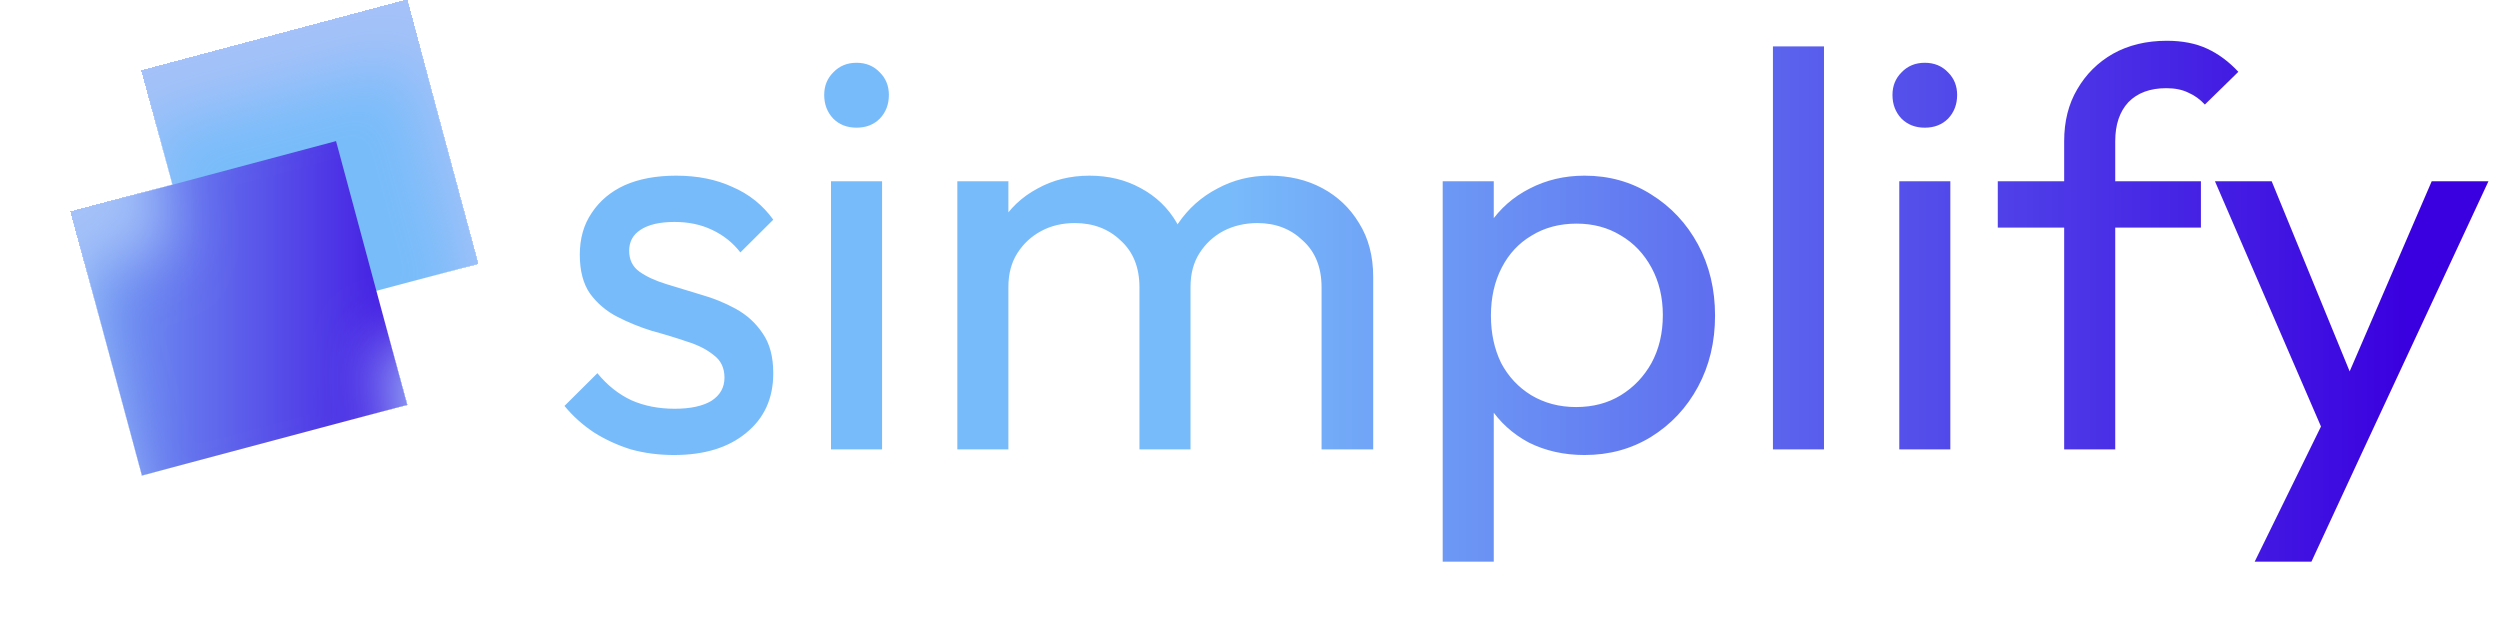
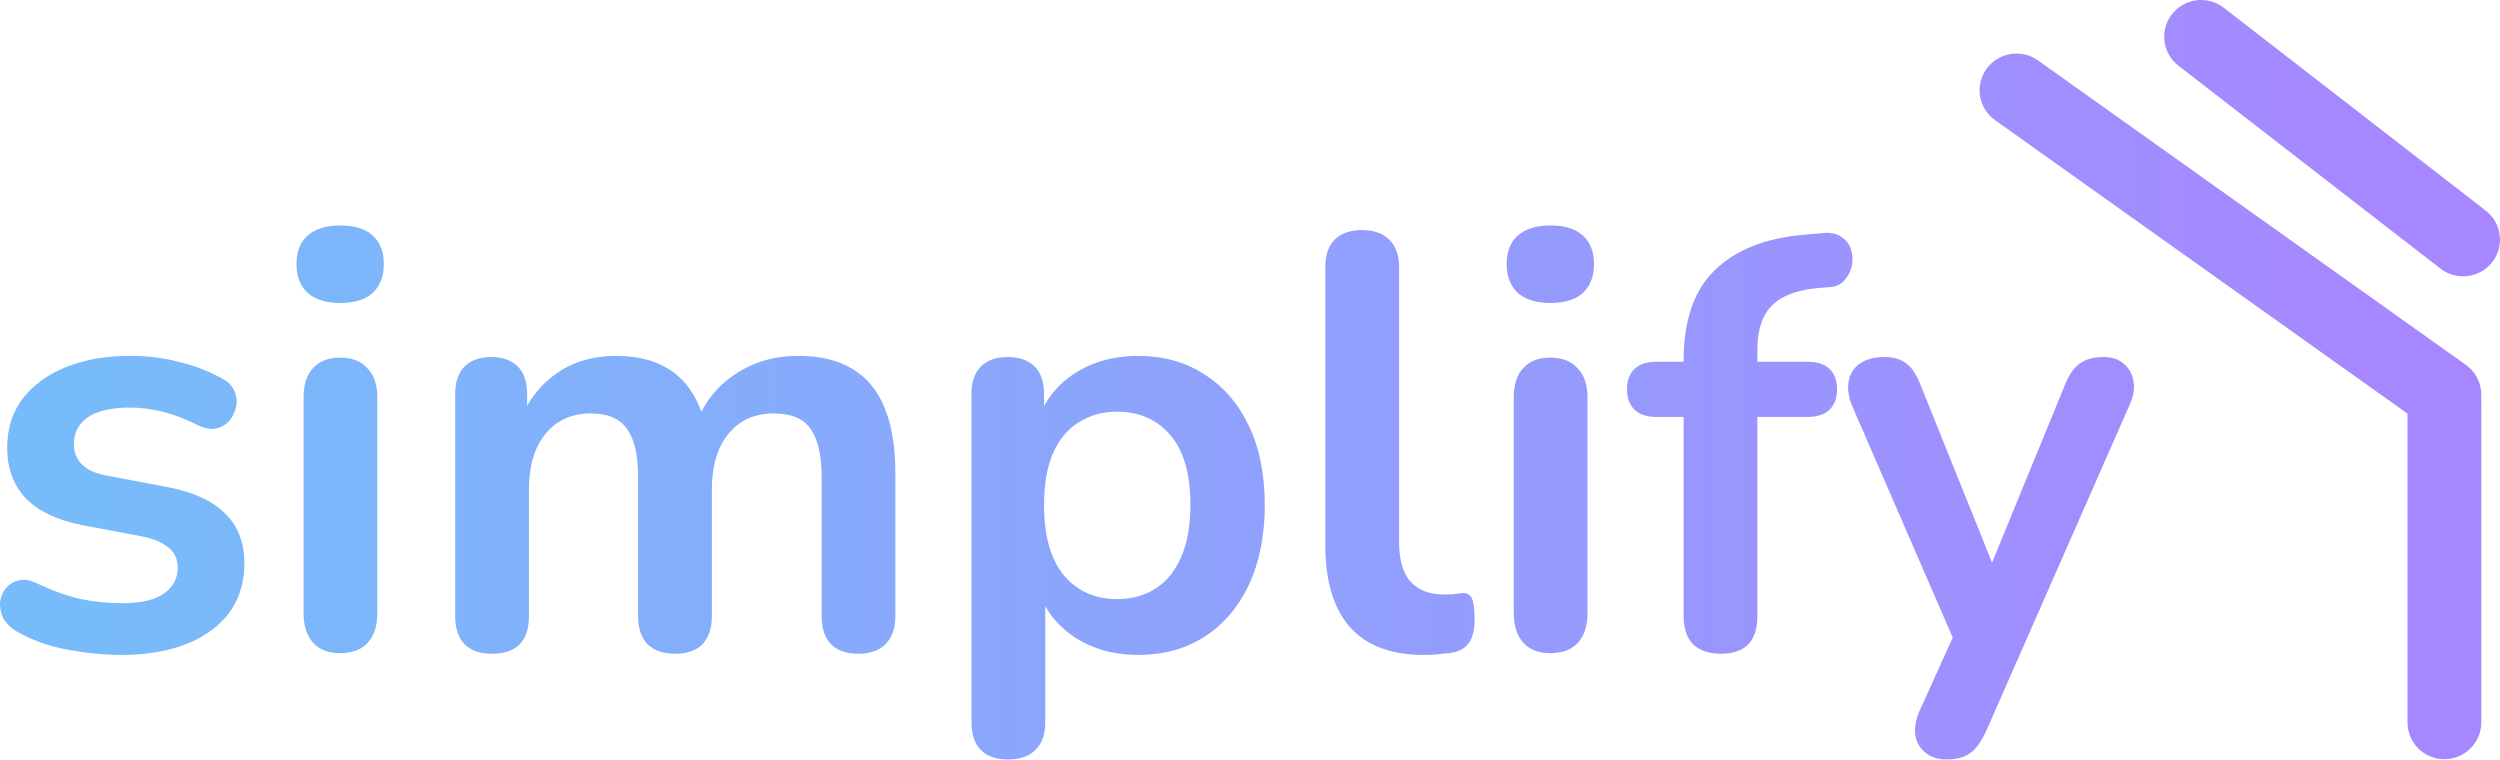
- <svg xmlns="http://www.w3.org/2000/svg" width="162" height="40" viewBox="0 0 162 40" fill="none">
-   <g filter="url(#filter0_i_1323_1125)">
-     <path d="M26.371 0L30.974 17.089L13.795 21.668L9.191 4.579L26.371 0Z" fill="#78BCFA" />
-     <path d="M21.775 9.143L26.379 26.232L9.199 30.811L4.596 13.722L21.775 9.143Z" fill="url(#paint0_linear_1323_1125)" />
-   </g>
-   <path d="M43.674 29.485C42.694 29.485 41.762 29.364 40.88 29.12C40.022 28.852 39.225 28.486 38.49 28.023C37.755 27.535 37.118 26.962 36.578 26.304L38.711 24.183C39.348 24.963 40.083 25.548 40.917 25.938C41.75 26.304 42.681 26.487 43.711 26.487C44.74 26.487 45.537 26.316 46.101 25.975C46.664 25.609 46.946 25.109 46.946 24.475C46.946 23.841 46.714 23.354 46.248 23.012C45.807 22.647 45.231 22.354 44.52 22.135C43.809 21.891 43.049 21.659 42.24 21.44C41.456 21.196 40.708 20.891 39.998 20.526C39.287 20.16 38.699 19.66 38.233 19.026C37.792 18.392 37.571 17.551 37.571 16.503C37.571 15.454 37.828 14.552 38.343 13.796C38.858 13.016 39.569 12.419 40.475 12.004C41.407 11.59 42.522 11.383 43.821 11.383C45.194 11.383 46.407 11.627 47.461 12.114C48.54 12.577 49.422 13.284 50.108 14.235L47.976 16.356C47.486 15.723 46.873 15.235 46.138 14.893C45.427 14.552 44.618 14.382 43.711 14.382C42.755 14.382 42.02 14.552 41.505 14.893C41.015 15.21 40.77 15.662 40.77 16.247C40.77 16.832 40.99 17.283 41.431 17.6C41.873 17.917 42.449 18.185 43.159 18.404C43.895 18.624 44.655 18.855 45.439 19.099C46.223 19.319 46.971 19.623 47.682 20.014C48.392 20.404 48.968 20.928 49.41 21.586C49.875 22.244 50.108 23.11 50.108 24.183C50.108 25.816 49.52 27.108 48.343 28.059C47.191 29.01 45.635 29.485 43.674 29.485ZM53.849 29.12V11.748H57.158V29.12H53.849ZM55.504 8.274C54.891 8.274 54.389 8.079 53.997 7.689C53.604 7.274 53.408 6.762 53.408 6.153C53.408 5.568 53.604 5.08 53.997 4.69C54.389 4.276 54.891 4.068 55.504 4.068C56.117 4.068 56.619 4.276 57.011 4.69C57.404 5.08 57.6 5.568 57.6 6.153C57.6 6.762 57.404 7.274 57.011 7.689C56.619 8.079 56.117 8.274 55.504 8.274ZM62.035 29.12V11.748H65.344V29.12H62.035ZM73.837 29.12V18.624C73.837 17.332 73.432 16.32 72.623 15.588C71.839 14.833 70.846 14.455 69.645 14.455C68.836 14.455 68.113 14.625 67.476 14.967C66.839 15.308 66.324 15.783 65.932 16.393C65.54 17.003 65.344 17.734 65.344 18.587L63.983 17.929C63.983 16.612 64.265 15.466 64.829 14.491C65.417 13.516 66.214 12.76 67.219 12.224C68.224 11.663 69.351 11.383 70.601 11.383C71.827 11.383 72.93 11.651 73.91 12.187C74.915 12.724 75.7 13.479 76.263 14.455C76.851 15.43 77.146 16.588 77.146 17.929V29.12H73.837ZM85.638 29.12V18.624C85.638 17.332 85.234 16.32 84.425 15.588C83.641 14.833 82.66 14.455 81.484 14.455C80.675 14.455 79.94 14.625 79.278 14.967C78.641 15.308 78.126 15.783 77.734 16.393C77.342 17.003 77.146 17.734 77.146 18.587L75.27 17.929C75.344 16.588 75.7 15.442 76.337 14.491C76.999 13.516 77.844 12.76 78.874 12.224C79.903 11.663 81.031 11.383 82.256 11.383C83.531 11.383 84.67 11.651 85.675 12.187C86.68 12.724 87.477 13.479 88.065 14.455C88.678 15.43 88.984 16.6 88.984 17.965V29.12H85.638ZM102.678 29.485C101.355 29.485 100.154 29.217 99.075 28.681C98.021 28.12 97.176 27.352 96.538 26.377C95.901 25.402 95.546 24.292 95.472 23.049V17.819C95.546 16.551 95.901 15.442 96.538 14.491C97.2 13.516 98.058 12.76 99.112 12.224C100.191 11.663 101.379 11.383 102.678 11.383C104.272 11.383 105.705 11.785 106.98 12.589C108.279 13.394 109.296 14.479 110.032 15.844C110.767 17.21 111.135 18.746 111.135 20.452C111.135 22.159 110.767 23.695 110.032 25.06C109.296 26.426 108.279 27.511 106.98 28.315C105.705 29.095 104.272 29.485 102.678 29.485ZM102.127 26.377C103.23 26.377 104.198 26.121 105.031 25.609C105.865 25.097 106.527 24.402 107.017 23.524C107.507 22.622 107.752 21.586 107.752 20.416C107.752 19.27 107.507 18.246 107.017 17.344C106.527 16.442 105.865 15.747 105.031 15.259C104.198 14.747 103.242 14.491 102.164 14.491C101.061 14.491 100.093 14.747 99.259 15.259C98.426 15.747 97.776 16.442 97.311 17.344C96.845 18.246 96.612 19.282 96.612 20.452C96.612 21.598 96.833 22.622 97.274 23.524C97.74 24.402 98.389 25.097 99.222 25.609C100.08 26.121 101.048 26.377 102.127 26.377ZM93.487 36.398V11.748H96.796V16.32L96.171 20.526L96.796 24.768V36.398H93.487ZM114.886 29.12V3.008H118.195V29.12H114.886ZM123.073 29.12V11.748H126.382V29.12H123.073ZM124.727 8.274C124.115 8.274 123.612 8.079 123.22 7.689C122.828 7.274 122.632 6.762 122.632 6.153C122.632 5.568 122.828 5.08 123.22 4.69C123.612 4.276 124.115 4.068 124.727 4.068C125.34 4.068 125.843 4.276 126.235 4.69C126.627 5.08 126.823 5.568 126.823 6.153C126.823 6.762 126.627 7.274 126.235 7.689C125.843 8.079 125.34 8.274 124.727 8.274ZM133.758 29.12V9.152C133.758 7.86 134.041 6.738 134.604 5.787C135.168 4.812 135.94 4.044 136.92 3.483C137.925 2.922 139.089 2.642 140.413 2.642C141.418 2.642 142.288 2.813 143.023 3.154C143.758 3.495 144.433 3.995 145.045 4.654L142.876 6.775C142.558 6.433 142.203 6.177 141.81 6.007C141.418 5.812 140.94 5.714 140.376 5.714C139.322 5.714 138.501 6.019 137.913 6.628C137.35 7.238 137.067 8.079 137.067 9.152V29.12H133.758ZM129.456 14.747V11.748H142.619V14.747H129.456ZM151.104 29.266L143.53 11.748H147.206L152.831 25.463H151.655L157.574 11.748H161.251L153.089 29.266H151.104ZM146.103 36.398L151.251 25.901L153.089 29.266L149.78 36.398H146.103Z" fill="url(#paint1_linear_1323_1125)" />
+ <svg xmlns="http://www.w3.org/2000/svg" width="158" height="48" viewBox="0 0 158 48" fill="none">
+   <path d="M137.27 0.896C138.06 -0.116 139.525 -0.298 140.541 0.489L157.1 13.312C158.116 14.099 158.299 15.557 157.509 16.569C156.719 17.58 155.254 17.762 154.238 16.976L137.679 4.153C136.662 3.366 136.479 1.908 137.27 0.896Z" fill="url(#paint0_linear_1434_4352)" />
+   <path d="M152.155 26.141L126.086 7.593C125.039 6.847 124.796 5.398 125.545 4.355C126.293 3.312 127.749 3.071 128.797 3.816L155.841 23.059C156.538 23.555 156.878 24.361 156.808 25.152C156.814 25.219 156.817 25.287 156.817 25.355V45.661C156.817 46.943 155.773 47.981 154.486 47.981C153.199 47.981 152.155 46.943 152.155 45.661V26.141Z" fill="url(#paint1_linear_1434_4352)" />
+   <path d="M4.257 41.056C5.45 41.279 6.582 41.391 7.651 41.391C10.013 41.391 11.902 40.883 13.32 39.868C14.737 38.829 15.445 37.405 15.445 35.598C15.445 34.261 15.023 33.197 14.177 32.405C13.357 31.613 12.139 31.068 10.523 30.771L6.793 30.066C6.072 29.942 5.537 29.707 5.189 29.36C4.841 29.014 4.667 28.58 4.667 28.061C4.667 27.367 4.953 26.811 5.525 26.39C6.122 25.969 7.029 25.758 8.247 25.758C8.894 25.758 9.565 25.845 10.261 26.018C10.982 26.192 11.728 26.476 12.499 26.872C12.922 27.07 13.295 27.145 13.618 27.095C13.966 27.021 14.252 26.86 14.476 26.613C14.7 26.34 14.849 26.043 14.923 25.721C14.998 25.375 14.96 25.041 14.811 24.719C14.687 24.397 14.438 24.137 14.066 23.939C13.17 23.444 12.238 23.085 11.268 22.862C10.324 22.615 9.304 22.491 8.21 22.491C6.694 22.491 5.351 22.726 4.182 23.196C3.014 23.667 2.094 24.335 1.423 25.201C0.776 26.068 0.453 27.095 0.453 28.283C0.453 29.595 0.851 30.672 1.646 31.514C2.467 32.331 3.648 32.888 5.189 33.185L8.919 33.89C9.69 34.039 10.261 34.274 10.634 34.596C11.032 34.893 11.231 35.326 11.231 35.895C11.231 36.564 10.933 37.108 10.336 37.529C9.764 37.925 8.881 38.123 7.688 38.123C6.843 38.123 5.985 38.036 5.115 37.863C4.245 37.665 3.312 37.331 2.318 36.861C1.92 36.663 1.547 36.601 1.199 36.675C0.876 36.749 0.602 36.91 0.378 37.158C0.179 37.405 0.055 37.702 0.005 38.049C-0.02 38.371 0.043 38.705 0.192 39.051C0.366 39.373 0.652 39.658 1.05 39.905C1.994 40.45 3.063 40.834 4.257 41.056Z" fill="url(#paint2_linear_1434_4352)" />
+   <path d="M19.782 40.611C20.18 41.056 20.752 41.279 21.498 41.279C22.268 41.279 22.853 41.056 23.25 40.611C23.648 40.165 23.847 39.547 23.847 38.754V25.127C23.847 24.31 23.636 23.692 23.213 23.271C22.815 22.825 22.244 22.602 21.498 22.602C20.752 22.602 20.18 22.825 19.782 23.271C19.384 23.692 19.185 24.31 19.185 25.127V38.754C19.185 39.547 19.384 40.165 19.782 40.611Z" fill="url(#paint3_linear_1434_4352)" />
+   <path d="M19.446 18.518C19.944 18.939 20.627 19.149 21.498 19.149C22.393 19.149 23.076 18.939 23.549 18.518C24.021 18.072 24.257 17.466 24.257 16.698C24.257 15.906 24.021 15.3 23.549 14.879C23.076 14.458 22.393 14.248 21.498 14.248C20.627 14.248 19.944 14.458 19.446 14.879C18.974 15.3 18.738 15.906 18.738 16.698C18.738 17.466 18.974 18.072 19.446 18.518Z" fill="url(#paint4_linear_1434_4352)" />
+   <path d="M29.363 40.722C29.76 41.118 30.332 41.316 31.078 41.316C32.644 41.316 33.428 40.524 33.428 38.94V30.957C33.428 29.447 33.776 28.271 34.472 27.429C35.168 26.563 36.125 26.13 37.344 26.13C38.413 26.13 39.171 26.452 39.618 27.095C40.091 27.739 40.327 28.754 40.327 30.14V38.94C40.327 39.707 40.526 40.301 40.924 40.722C41.346 41.118 41.931 41.316 42.677 41.316C43.423 41.316 43.995 41.118 44.392 40.722C44.79 40.301 44.989 39.707 44.989 38.94V30.957C44.989 29.447 45.337 28.271 46.033 27.429C46.729 26.563 47.687 26.13 48.905 26.13C49.999 26.13 50.77 26.452 51.217 27.095C51.69 27.739 51.926 28.754 51.926 30.14V38.94C51.926 39.707 52.125 40.301 52.523 40.722C52.92 41.118 53.492 41.316 54.238 41.316C54.984 41.316 55.556 41.118 55.954 40.722C56.376 40.301 56.588 39.707 56.588 38.94V29.954C56.588 28.271 56.364 26.885 55.916 25.796C55.469 24.682 54.785 23.852 53.865 23.308C52.97 22.763 51.826 22.491 50.434 22.491C48.942 22.491 47.624 22.875 46.481 23.642C45.548 24.248 44.83 25.043 44.328 26.027C43.937 24.939 43.35 24.106 42.565 23.531C41.62 22.837 40.414 22.491 38.947 22.491C37.505 22.491 36.262 22.85 35.218 23.568C34.427 24.111 33.793 24.804 33.316 25.646V24.904C33.316 24.137 33.117 23.555 32.719 23.159C32.321 22.763 31.762 22.565 31.041 22.565C30.32 22.565 29.76 22.763 29.363 23.159C28.965 23.555 28.766 24.137 28.766 24.904V38.94C28.766 39.707 28.965 40.301 29.363 40.722Z" fill="url(#paint5_linear_1434_4352)" />
+   <path fill-rule="evenodd" clip-rule="evenodd" d="M61.994 47.406C62.392 47.802 62.963 48 63.709 48C64.455 48 65.027 47.802 65.425 47.406C65.847 47.01 66.059 46.428 66.059 45.661V38.318C66.495 39.082 67.116 39.735 67.924 40.277C69.067 41.019 70.397 41.391 71.914 41.391C73.53 41.391 74.935 41.007 76.128 40.24C77.322 39.472 78.254 38.383 78.925 36.972C79.597 35.536 79.933 33.853 79.933 31.922C79.933 29.967 79.597 28.296 78.925 26.91C78.254 25.498 77.309 24.409 76.091 23.642C74.898 22.875 73.505 22.491 71.914 22.491C70.373 22.491 69.017 22.875 67.849 23.642C67.03 24.192 66.408 24.869 65.984 25.672V24.904C65.984 24.137 65.785 23.555 65.388 23.159C64.99 22.763 64.418 22.565 63.672 22.565C62.951 22.565 62.392 22.763 61.994 23.159C61.596 23.555 61.397 24.137 61.397 24.904V45.661C61.397 46.428 61.596 47.01 61.994 47.406ZM73.033 37.195C72.337 37.64 71.529 37.863 70.609 37.863C69.216 37.863 68.098 37.368 67.252 36.378C66.407 35.363 65.984 33.878 65.984 31.922C65.984 30.61 66.171 29.521 66.544 28.655C66.941 27.764 67.488 27.108 68.185 26.687C68.881 26.241 69.689 26.018 70.609 26.018C72.001 26.018 73.12 26.513 73.965 27.504C74.811 28.469 75.233 29.942 75.233 31.922C75.233 33.234 75.034 34.336 74.637 35.227C74.264 36.093 73.729 36.749 73.033 37.195Z" fill="url(#paint6_linear_1434_4352)" />
+   <path d="M85.326 39.645C86.37 40.809 87.924 41.391 89.987 41.391C90.261 41.391 90.534 41.378 90.808 41.353C91.082 41.329 91.343 41.304 91.591 41.279C92.163 41.205 92.573 40.995 92.822 40.648C93.07 40.301 93.195 39.819 93.195 39.2C93.195 38.482 93.133 38.012 93.008 37.789C92.884 37.541 92.648 37.442 92.3 37.492L91.778 37.566H91.218C90.323 37.566 89.627 37.294 89.13 36.749C88.657 36.205 88.421 35.363 88.421 34.224V16.884C88.421 16.117 88.21 15.535 87.787 15.139C87.389 14.743 86.817 14.545 86.072 14.545C85.326 14.545 84.754 14.743 84.356 15.139C83.958 15.535 83.759 16.117 83.759 16.884V34.447C83.759 36.724 84.281 38.457 85.326 39.645Z" fill="url(#paint7_linear_1434_4352)" />
+   <path d="M96.266 40.611C96.663 41.056 97.235 41.279 97.981 41.279C98.752 41.279 99.336 41.056 99.734 40.611C100.132 40.165 100.331 39.547 100.331 38.754V25.127C100.331 24.31 100.119 23.692 99.697 23.271C99.299 22.825 98.727 22.602 97.981 22.602C97.235 22.602 96.663 22.825 96.266 23.271C95.868 23.692 95.669 24.31 95.669 25.127V38.754C95.669 39.547 95.868 40.165 96.266 40.611Z" fill="url(#paint8_linear_1434_4352)" />
+   <path d="M95.93 18.518C96.427 18.939 97.111 19.149 97.981 19.149C98.876 19.149 99.56 18.939 100.032 18.518C100.505 18.072 100.741 17.466 100.741 16.698C100.741 15.906 100.505 15.3 100.032 14.879C99.56 14.458 98.876 14.248 97.981 14.248C97.111 14.248 96.427 14.458 95.93 14.879C95.457 15.3 95.221 15.906 95.221 16.698C95.221 17.466 95.457 18.072 95.93 18.518Z" fill="url(#paint9_linear_1434_4352)" />
+   <path d="M107.002 40.722C107.425 41.118 108.009 41.316 108.755 41.316C110.296 41.316 111.067 40.524 111.067 38.94V26.352H114.237C114.834 26.352 115.294 26.204 115.617 25.907C115.94 25.585 116.102 25.152 116.102 24.607C116.102 24.038 115.94 23.605 115.617 23.308C115.294 23.011 114.834 22.862 114.237 22.862H111.067V22.082C111.067 20.82 111.39 19.879 112.037 19.261C112.683 18.642 113.715 18.283 115.132 18.184L115.654 18.147C116.027 18.122 116.326 17.986 116.55 17.738C116.798 17.466 116.96 17.156 117.034 16.81C117.109 16.463 117.097 16.129 116.997 15.807C116.898 15.461 116.699 15.188 116.4 14.99C116.102 14.768 115.704 14.681 115.207 14.73L113.939 14.842C111.502 15.065 109.638 15.82 108.345 17.107C107.052 18.369 106.405 20.275 106.405 22.825V22.862H104.69C104.093 22.862 103.633 23.011 103.31 23.308C102.987 23.605 102.825 24.038 102.825 24.607C102.825 25.152 102.987 25.585 103.31 25.907C103.633 26.204 104.093 26.352 104.69 26.352H106.405V38.94C106.405 39.707 106.604 40.301 107.002 40.722Z" fill="url(#paint10_linear_1434_4352)" />
+   <path d="M121.677 47.554C122.025 47.852 122.473 48 123.02 48C123.617 48 124.101 47.876 124.474 47.629C124.847 47.381 125.195 46.911 125.519 46.218L134.581 25.61C134.83 25.065 134.917 24.57 134.842 24.125C134.768 23.654 134.569 23.283 134.246 23.011C133.922 22.714 133.487 22.565 132.94 22.565C132.319 22.565 131.821 22.701 131.449 22.974C131.076 23.221 130.752 23.692 130.479 24.385L125.897 35.558L121.416 24.422C121.143 23.704 120.832 23.221 120.484 22.974C120.136 22.701 119.676 22.565 119.104 22.565C118.433 22.565 117.898 22.714 117.5 23.011C117.127 23.283 116.904 23.654 116.829 24.125C116.754 24.595 116.829 25.102 117.053 25.647L123.413 40.294L121.304 44.955C121.081 45.475 120.994 45.97 121.043 46.441C121.118 46.911 121.329 47.282 121.677 47.554Z" fill="url(#paint11_linear_1434_4352)" />
  <defs>
-     <filter id="filter0_i_1323_1125" x="4.596" y="0" width="26.379" height="34.81" filterUnits="userSpaceOnUse" color-interpolation-filters="sRGB">
-       <feFlood flood-opacity="0" result="BackgroundImageFix" />
-       <feBlend mode="normal" in="SourceGraphic" in2="BackgroundImageFix" result="shape" />
-       <feColorMatrix in="SourceAlpha" type="matrix" values="0 0 0 0 0 0 0 0 0 0 0 0 0 0 0 0 0 0 127 0" result="hardAlpha" />
-       <feOffset dy="4" />
-       <feGaussianBlur stdDeviation="2" />
-       <feComposite in2="hardAlpha" operator="arithmetic" k2="-1" k3="1" />
-       <feColorMatrix type="matrix" values="0 0 0 0 0.646 0 0 0 0 0.758 0 0 0 0 0.975 0 0 0 1 0" />
-       <feBlend mode="normal" in2="shape" result="effect1_innerShadow_1323_1125" />
-     </filter>
-     <linearGradient id="paint0_linear_1323_1125" x1="5.602" y1="23.108" x2="29.745" y2="23.108" gradientUnits="userSpaceOnUse">
-       <stop stop-color="#749FF3" />
-       <stop offset="1" stop-color="#3A00DF" />
+     <linearGradient id="paint0_linear_1434_4352" x1="6.025" y1="36" x2="150.636" y2="36" gradientUnits="userSpaceOnUse">
+       <stop stop-color="#78BBFA" />
+       <stop offset="1" stop-color="#A687FF" />
    </linearGradient>
-     <linearGradient id="paint1_linear_1323_1125" x1="40.39" y1="22.263" x2="156.062" y2="22.263" gradientUnits="userSpaceOnUse">
-       <stop offset="0.339" stop-color="#78BBFA" />
-       <stop offset="1" stop-color="#3A00DF" />
+     <linearGradient id="paint1_linear_1434_4352" x1="6.025" y1="36" x2="150.636" y2="36" gradientUnits="userSpaceOnUse">
+       <stop stop-color="#78BBFA" />
+       <stop offset="1" stop-color="#A687FF" />
+     </linearGradient>
+     <linearGradient id="paint2_linear_1434_4352" x1="6.025" y1="36" x2="150.636" y2="36" gradientUnits="userSpaceOnUse">
+       <stop stop-color="#78BBFA" />
+       <stop offset="1" stop-color="#A687FF" />
+     </linearGradient>
+     <linearGradient id="paint3_linear_1434_4352" x1="6.025" y1="36" x2="150.636" y2="36" gradientUnits="userSpaceOnUse">
+       <stop stop-color="#78BBFA" />
+       <stop offset="1" stop-color="#A687FF" />
+     </linearGradient>
+     <linearGradient id="paint4_linear_1434_4352" x1="6.025" y1="36" x2="150.636" y2="36" gradientUnits="userSpaceOnUse">
+       <stop stop-color="#78BBFA" />
+       <stop offset="1" stop-color="#A687FF" />
+     </linearGradient>
+     <linearGradient id="paint5_linear_1434_4352" x1="6.025" y1="36" x2="150.636" y2="36" gradientUnits="userSpaceOnUse">
+       <stop stop-color="#78BBFA" />
+       <stop offset="1" stop-color="#A687FF" />
+     </linearGradient>
+     <linearGradient id="paint6_linear_1434_4352" x1="6.025" y1="36" x2="150.636" y2="36" gradientUnits="userSpaceOnUse">
+       <stop stop-color="#78BBFA" />
+       <stop offset="1" stop-color="#A687FF" />
+     </linearGradient>
+     <linearGradient id="paint7_linear_1434_4352" x1="6.025" y1="36" x2="150.636" y2="36" gradientUnits="userSpaceOnUse">
+       <stop stop-color="#78BBFA" />
+       <stop offset="1" stop-color="#A687FF" />
+     </linearGradient>
+     <linearGradient id="paint8_linear_1434_4352" x1="6.025" y1="36" x2="150.636" y2="36" gradientUnits="userSpaceOnUse">
+       <stop stop-color="#78BBFA" />
+       <stop offset="1" stop-color="#A687FF" />
+     </linearGradient>
+     <linearGradient id="paint9_linear_1434_4352" x1="6.025" y1="36" x2="150.636" y2="36" gradientUnits="userSpaceOnUse">
+       <stop stop-color="#78BBFA" />
+       <stop offset="1" stop-color="#A687FF" />
+     </linearGradient>
+     <linearGradient id="paint10_linear_1434_4352" x1="6.025" y1="36" x2="150.636" y2="36" gradientUnits="userSpaceOnUse">
+       <stop stop-color="#78BBFA" />
+       <stop offset="1" stop-color="#A687FF" />
+     </linearGradient>
+     <linearGradient id="paint11_linear_1434_4352" x1="6.025" y1="36" x2="150.636" y2="36" gradientUnits="userSpaceOnUse">
+       <stop stop-color="#78BBFA" />
+       <stop offset="1" stop-color="#A687FF" />
    </linearGradient>
  </defs>
</svg>
